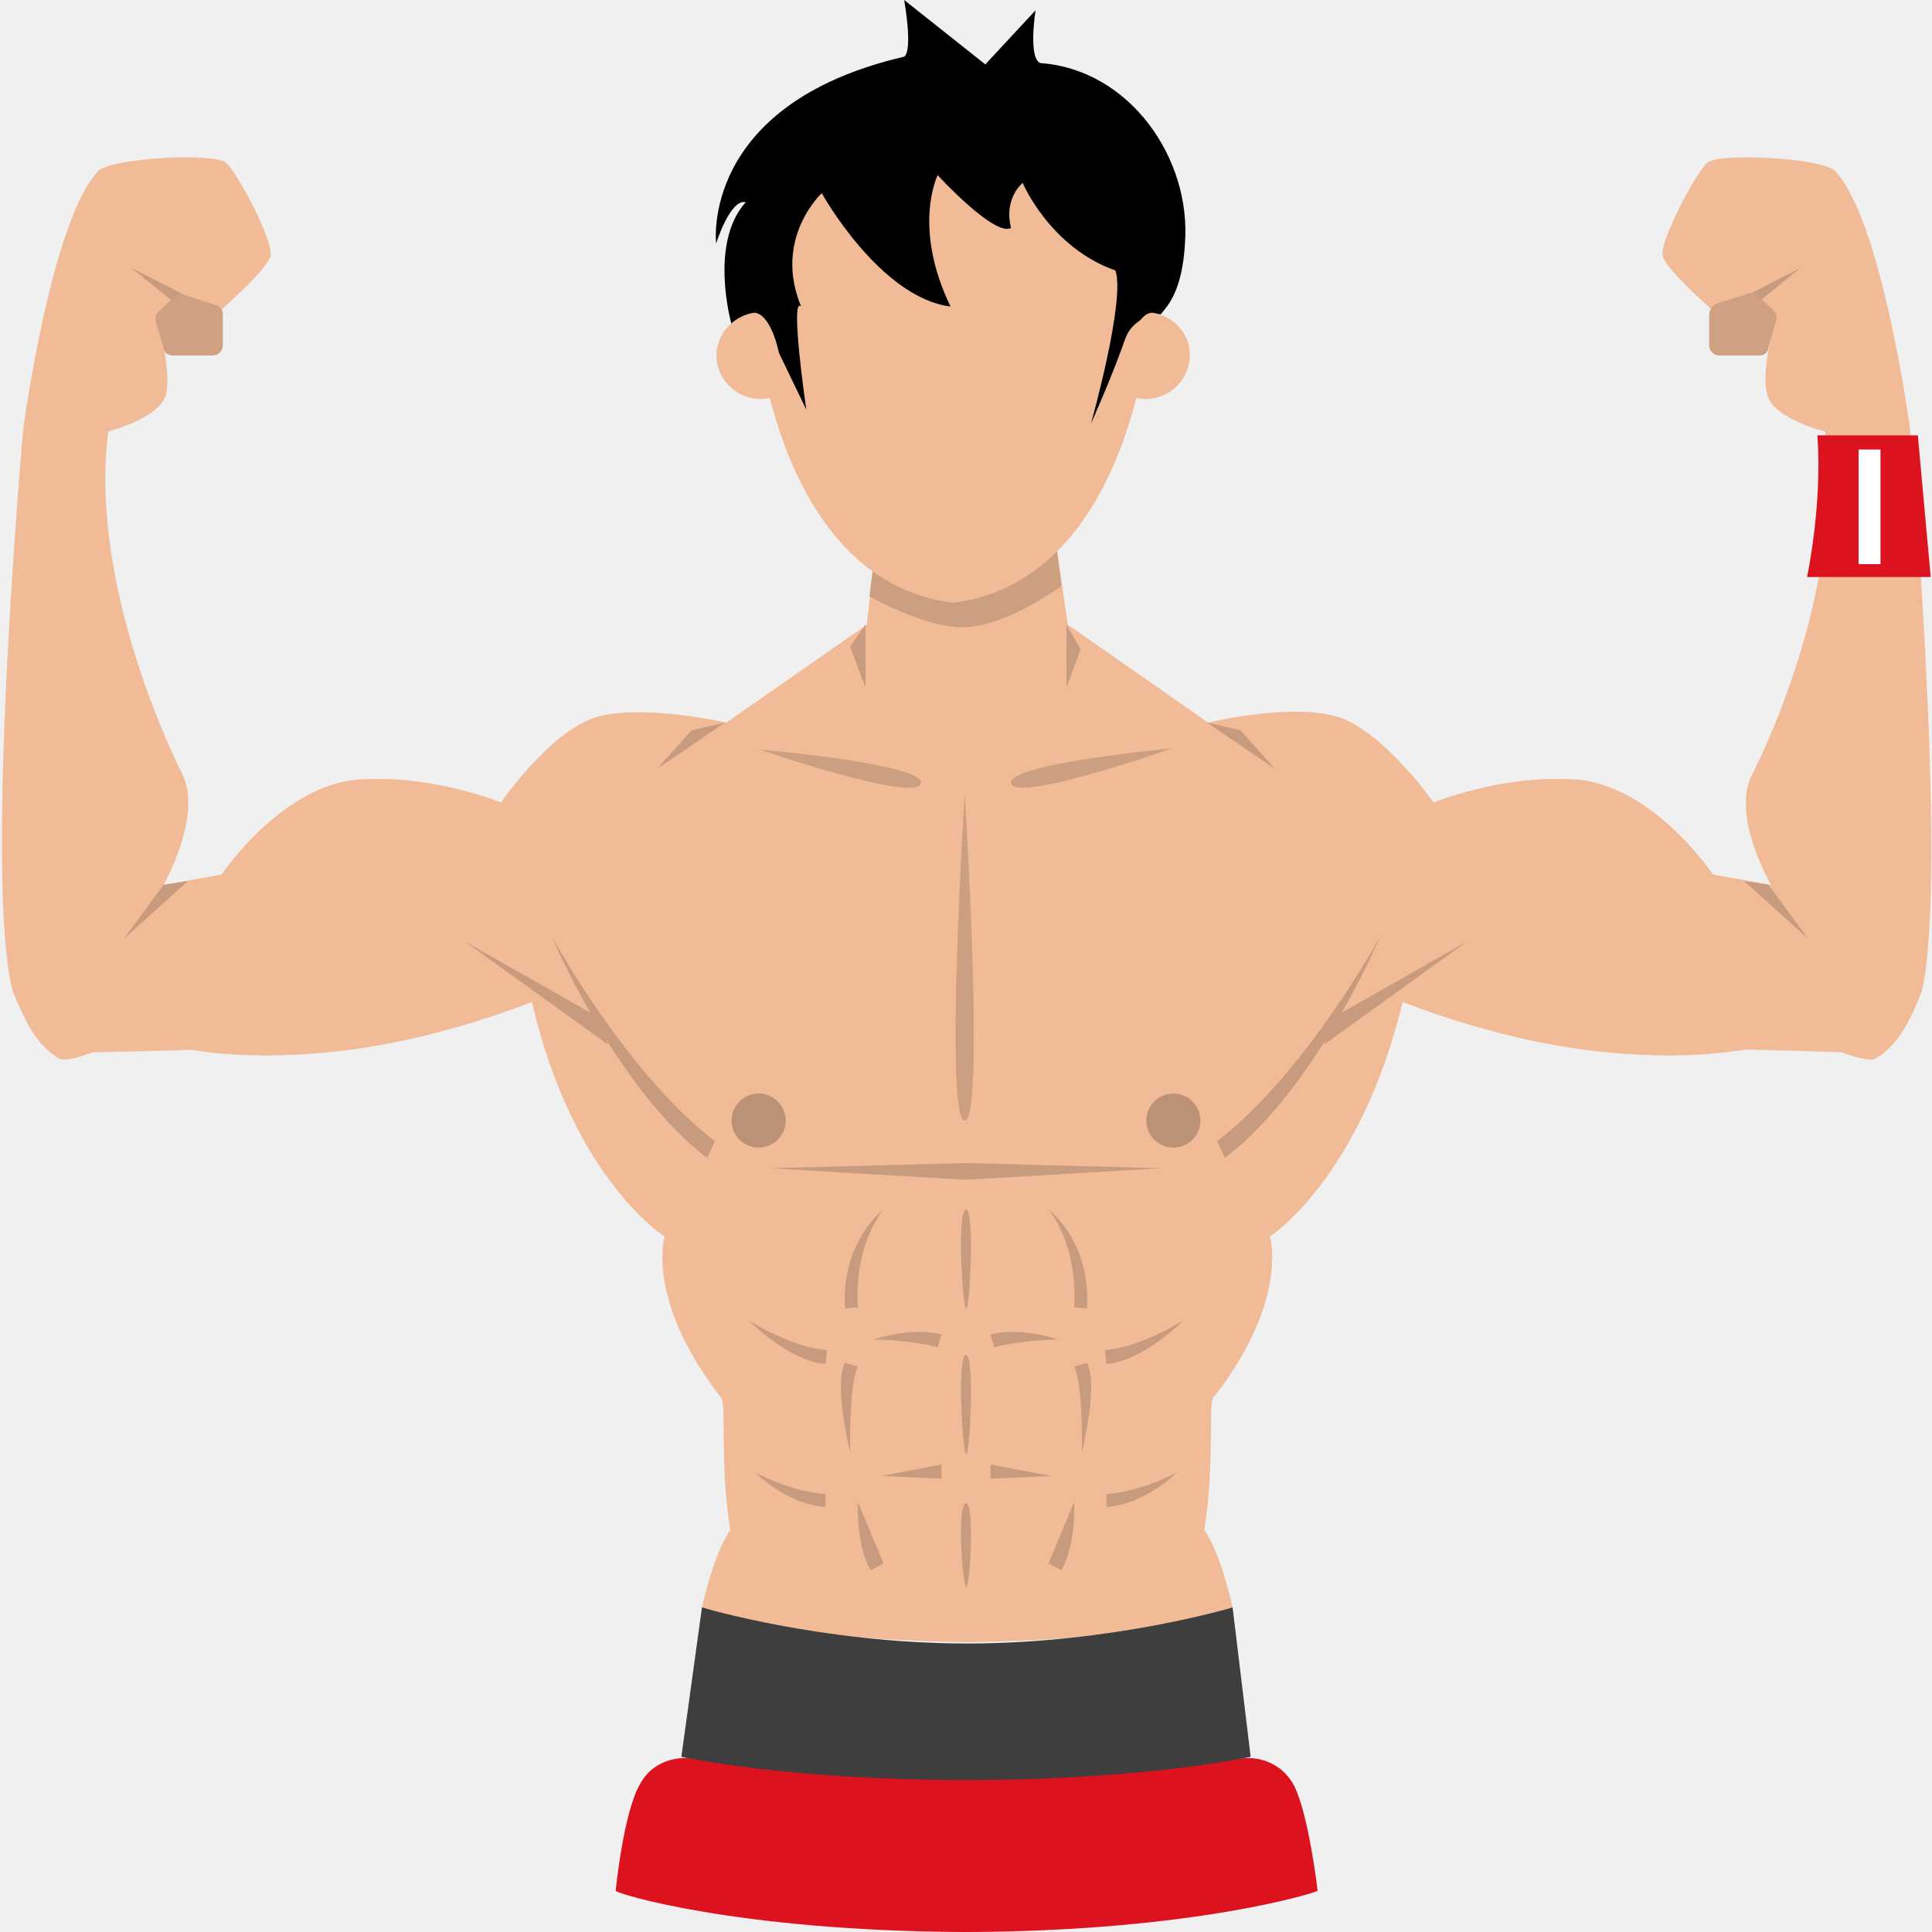
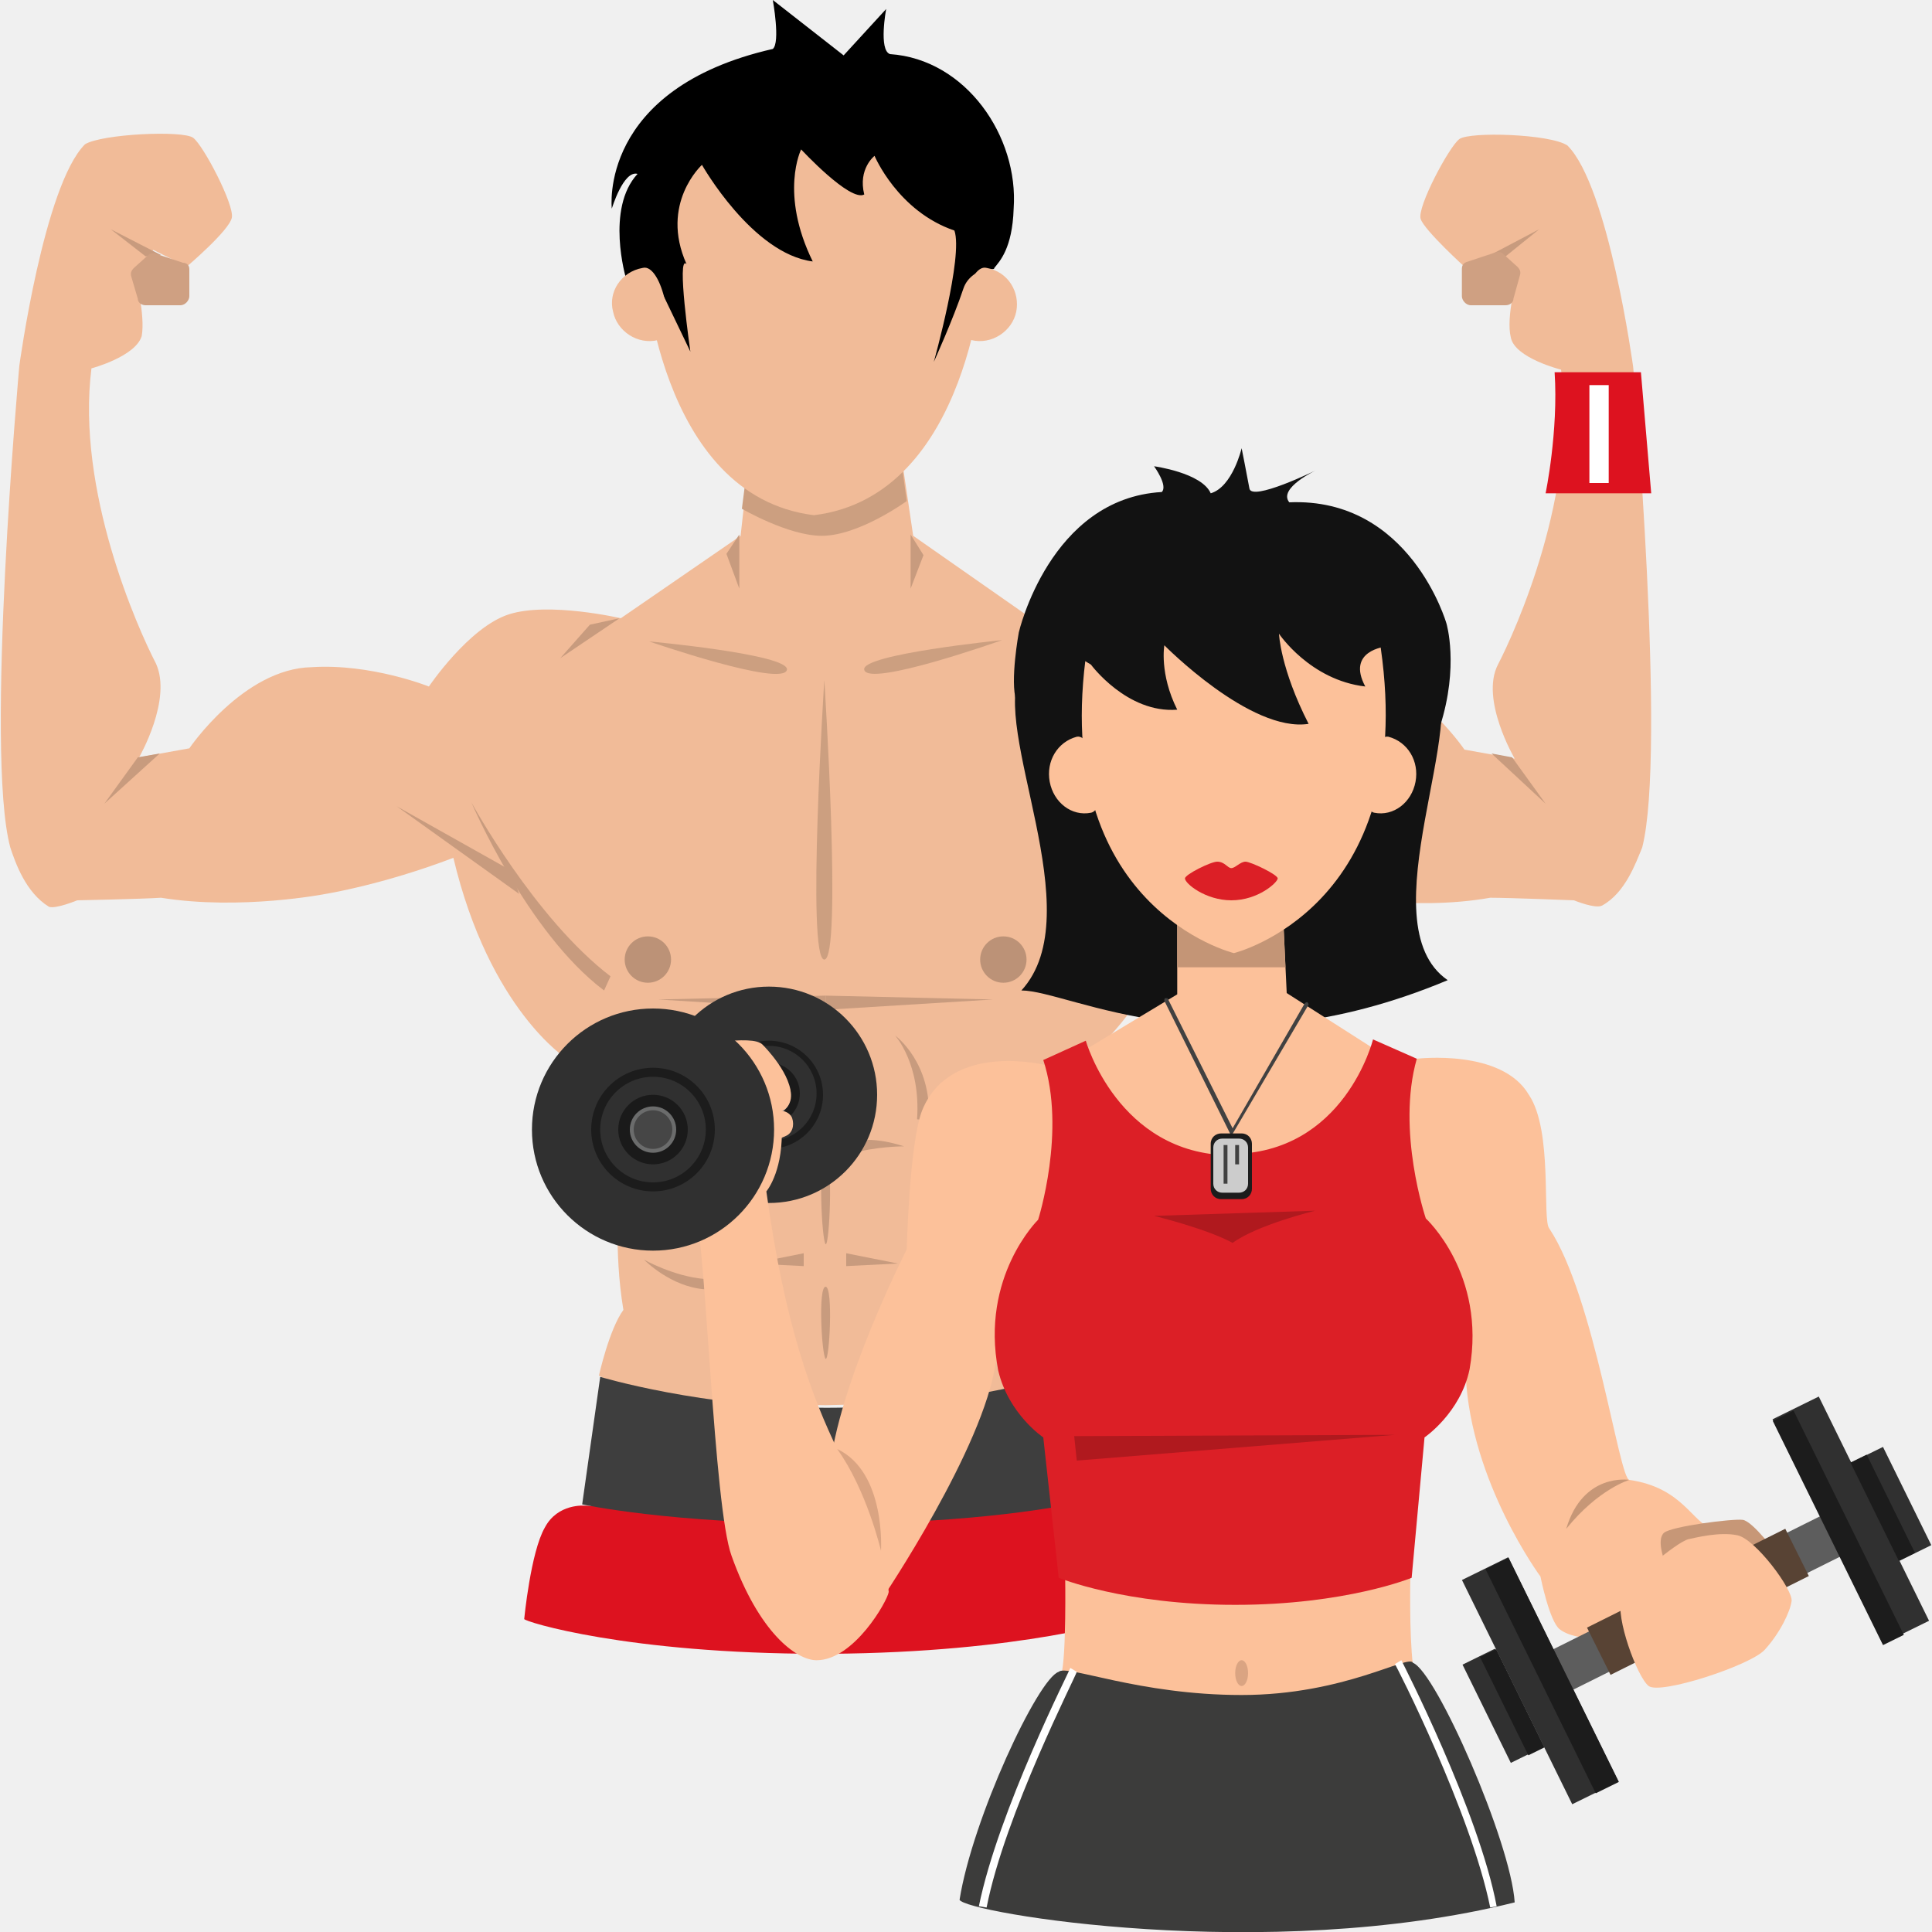
<svg xmlns="http://www.w3.org/2000/svg" version="1.1" id="Layer_1" x="0px" y="0px" viewBox="0 0 150 150" style="enable-background:new 0 0 150 150;" xml:space="preserve">
  <style type="text/css">
	.st0{fill:#F1BB98;}
	.st1{fill:#CC9F80;}
	.st2{fill:#C89B7E;}
	.st3{fill:#CFA082;}
	.st4{fill:#BC9277;}
	.st5{fill:#DD121F;}
	.st6{fill:#3E3E3E;}
	.st7{fill:#FFFFFF;}
+ 	.st8{fill:#303030;}
+ 	.st9{fill:#1C1C1C;}
+ 	.st10{fill:#1A1A1A;}
+ 	.st11{fill:#919191;}
+ 	.st12{fill:#5D5D5D;}
+ 	.st13{fill:#FCC19A;}
+ 	.st14{fill:#121212;}
+ 	.st15{fill:#C49576;}
+ 	.st16{fill:#DC1F26;}
+ 	.st17{opacity:0.2;enable-background:new    ;}
+ 	.st18{fill:#3C3C3B;}
+ 	.st19{fill:#DAA482;}
+ 	.st20{fill:#C79777;}
+ 	.st21{fill:#584334;}
+ 	.st22{fill:#6B6C6C;}
+ 	.st23{fill:#464646;}
+ 	.st24{fill:#414141;}
+ 	.st25{fill:#CCCCCC;}
</style>
  <g>
-     <path class="st0" d="M148.3,33.3c0,0-2.2-16.4-5.9-20.1c-1.5-1-8.9-1.3-9.8-0.6s-3.8,6.2-3.5,7.3c0.3,1.1,4.1,4.4,4.1,4.4l3-1.5   l1.6,2.3c0,0-1.1,3.6-0.6,5.5c0.4,1.9,4.5,2.9,4.5,2.9c1.5,11.1-4.1,23.6-5.7,26.7c-1.6,3.2,1.5,8.5,1.5,8.5l-4.5-0.8   c0,0-4.9-7.3-11.1-7.4c-5.4-0.3-10.6,1.8-10.6,1.8s-3.8-5.4-7.3-6.6c-3.6-1.2-10.2,0.4-10.2,0.4l-10.9-7.6L82,42.2l-7-0.6l-7,0.6   l-0.7,6.3l-10.9,7.6c0,0-6.6-1.5-10.2-0.4c-3.6,1.2-7.3,6.6-7.3,6.6s-5.2-2.1-10.6-1.8c-6.2,0.1-11.1,7.4-11.1,7.4l-4.5,0.8   c0,0,3-5.3,1.5-8.5C12.6,57,7,44.6,8.4,33.5c0,0,4-1,4.5-2.9c0.4-1.9-0.6-5.5-0.6-5.5l1.6-2.3l3,1.5c0,0,3.8-3.3,4.1-4.4   c0.3-1.1-2.6-6.6-3.5-7.3s-8.3-0.4-9.8,0.6C4,16.9,1.8,33.3,1.8,33.3S-1.3,68.3,1,77c0.6,1.3,1.5,4,3.6,5.2   c0.6,0.3,2.6-0.5,2.6-0.5s5.8-0.1,7.6-0.2c7.2,1.2,14.9-0.4,14.9-0.4s5.1-0.8,11.6-3.3C44.5,91.6,51.6,96,51.6,96   s-1.5,4.9,4.3,12.4c0.6,0.3-0.1,4.8,0.8,10.4c-1.3,1.8-2.2,6-2.2,6s3.4,2.4,20.6,2.7c17.3-0.3,20.6-2.7,20.6-2.7s-0.9-4.2-2.2-6   c0.9-5.6,0.2-10.2,0.8-10.4c5.8-7.5,4.3-12.4,4.3-12.4s7-4.5,10.3-18.2c6.5,2.5,11.6,3.3,11.6,3.3s7.7,1.6,14.9,0.4   c1.8,0,7.6,0.2,7.6,0.2s2,0.8,2.6,0.5c2.1-1.2,3-3.8,3.6-5.2C151.3,68.2,148.3,33.3,148.3,33.3z" />
-     <path class="st1" d="M82.4,45.5c0,0-4.3,3.2-7.7,3.2c-3,0-7.2-2.4-7.2-2.4l0.7-5.5L82,42.2L82.4,45.5z" />
-     <path class="st0" d="M85.4,14.2l-12-2.3l-10.8,2.3l-4,9.8c0,0,1.2,21,15.4,22.8C88.2,45,89.4,24,89.4,24L85.4,14.2z" />
-     <path d="M63.8,15c0,0,4.5,8.1,10,8.8c-3-6.2-1-10.2-1-10.2s4.4,4.8,5.7,4.1c-0.6-2.3,0.9-3.5,0.9-3.5s2.1,5,7.2,6.8   c0.8,2.3-1.9,11.9-1.9,11.9s1.7-3.8,2.7-6.7c0.4-1,1.4-1.7,2.5-1.8c0.2,0,0.3,0,0.3-0.1c0.5-0.6,1.6-1.8,1.8-5.4   c0.5-6.6-4.3-13.5-11.2-14c-1-0.3-0.4-4.1-0.4-4.1L76.5,5l-6.3-5c0,0,0.7,3.9,0,4.4C54.3,8.1,55.6,18.9,55.6,18.9s1.1-3.5,2.3-3.2   c-2.9,3.2-1.1,9.5-1.1,9.5l0.6-0.2c0.9-0.4,2,0.1,2.4,1l2.8,5.8c0,0-1.3-8.9-0.4-8C60,18.5,63.8,15,63.8,15z" />
-     <path class="st0" d="M92.3,28.3c-0.4,1.8-2.2,3-4.1,2.6c-1.8-0.4-0.4-7,1.4-6.6C91.6,24.7,92.7,26.5,92.3,28.3z" />
-     <path class="st0" d="M55.7,28.3c0.4,1.8,2.2,3,4.1,2.6c1.8-0.4,0.4-7-1.4-6.6C56.5,24.7,55.3,26.5,55.7,28.3z" />
-     <polygon class="st2" points="53.7,56.7 51,59.7 56.3,56.1  " />
-     <polygon class="st2" points="67.2,48.5 67.2,53.4 66,50.2  " />
-     <polygon class="st2" points="36.1,73.1 47.2,81.1 46.5,79  " />
-     <polygon class="st2" points="12.7,68.7 9.6,72.9 14.6,68.4  " />
-     <polygon class="st2" points="13.3,23.3 10.2,20.8 14.7,23.1  " />
-     <path class="st3" d="M17.3,24.4v2.4c0,0.4-0.3,0.8-0.8,0.8h-3.1c-0.3,0-0.7-0.2-0.7-0.6l-0.6-2c-0.1-0.3,0-0.6,0.2-0.8l1.2-1.1   c0.2-0.2,0.5-0.3,0.8-0.2l2.5,0.8C17.1,23.8,17.3,24.1,17.3,24.4z" />
-     <path class="st2" d="M54.9,89.9c-7-5.3-12-17-12-17.1c0,0,5.7,10.5,12.6,15.8L54.9,89.9z" />
-     <path class="st2" d="M65.6,101.6c-0.3-5.3,3-7.7,3-7.7s-2.3,2.6-2,7.6L65.6,101.6z" />
-     <path class="st2" d="M67.8,104c0.1,0,2.8-1,5.3-0.4l-0.3,1C70.5,104,67.8,104,67.8,104z" />
-     <path class="st2" d="M66,112.8c0-0.2-1.3-5.2-0.4-7l1,0.3C65.9,107.5,66,112.8,66,112.8z" />
-     <path class="st2" d="M64.1,105.9c-2.8-0.2-5.9-3.3-6-3.4c0,0,3.5,2.2,6.1,2.3L64.1,105.9z" />
-     <path class="st2" d="M64.1,117c-3-0.2-5.4-2.6-5.5-2.7c0,0,2.7,1.5,5.5,1.7V117z" />
-     <polygon class="st2" points="68.4,114.6 73.1,113.7 73.1,114.8  " />
-     <path class="st2" d="M67.6,121.9c-0.1-0.1-1.1-1.8-1-5.3l2,4.8L67.6,121.9z" />
-     <polygon class="st2" points="59.8,90.7 75,90.3 75,91.6  " />
-     <circle class="st4" cx="58.9" cy="87" r="2.1" />
-     <polygon class="st2" points="96.3,56.7 99,59.7 93.7,56.1  " />
-     <polygon class="st2" points="82.8,48.5 82.8,53.4 83.9,50.4  " />
-     <polygon class="st2" points="113.9,73.1 102.8,81.1 103.5,79  " />
-     <polygon class="st2" points="137.3,68.7 140.4,72.9 135.4,68.4  " />
-     <polygon class="st2" points="136.7,23.3 139.8,20.8 135.3,23.1  " />
-     <path class="st3" d="M132.7,24.4v2.4c0,0.4,0.3,0.8,0.8,0.8h3.1c0.3,0,0.7-0.2,0.7-0.6l0.6-2.1c0.1-0.3,0-0.6-0.2-0.8l-1.2-1.1   c-0.2-0.2-0.5-0.3-0.8-0.2l-2.5,0.8C132.9,23.8,132.7,24.1,132.7,24.4z" />
-     <path class="st2" d="M95.1,89.9c7-5.3,12-17,12-17.1c0,0-5.7,10.5-12.6,15.8L95.1,89.9z" />
-     <path class="st2" d="M84.4,101.6c0.3-5.3-3-7.7-3-7.7s2.3,2.6,2,7.6L84.4,101.6z" />
-     <path class="st2" d="M82.2,104c-0.1,0-2.8-1-5.3-0.4l0.3,1C79.5,104,82.2,104,82.2,104z" />
-     <path class="st2" d="M84,112.8c0-0.2,1.3-5.2,0.4-7l-1,0.3C84.1,107.5,84,112.8,84,112.8z" />
-     <path class="st2" d="M85.9,105.9c2.8-0.2,5.9-3.3,6-3.4c0,0-3.5,2.2-6.1,2.3L85.9,105.9z" />
-     <path class="st2" d="M85.9,117c3-0.2,5.4-2.6,5.5-2.7c0,0-2.7,1.5-5.5,1.7V117z" />
-     <polygon class="st2" points="81.6,114.6 76.9,113.7 76.9,114.8  " />
-     <path class="st2" d="M82.4,121.9c0.1-0.1,1.1-1.8,1-5.3l-2,4.8L82.4,121.9z" />
-     <polygon class="st2" points="90.2,90.7 75,90.3 75,91.6  " />
-     <circle class="st4" cx="91.1" cy="87" r="2.1" />
-     <path class="st2" d="M75,93.9c0.7,0,0.3,8,0,7.7C74.7,101.3,74.3,93.9,75,93.9z" />
-     <path class="st2" d="M75,105.2c0.7,0,0.3,8,0,7.7C74.7,112.5,74.3,105.2,75,105.2z" />
-     <path class="st2" d="M75,116.7c0.7,0,0.3,6.8,0,6.5C74.7,122.9,74.3,116.7,75,116.7z" />
-     <path class="st1" d="M74.9,87c1.6,0,0-25.4,0-25.4S73.3,87,74.9,87z" />
-     <path class="st1" d="M78.5,60.8c0.3,1.6,12.5-2.7,12.5-2.7S78.2,59.3,78.5,60.8z" />
-     <path class="st1" d="M71.5,60.8C71.2,62.4,59,58.2,59,58.2S71.8,59.3,71.5,60.8z" />
-     <path class="st5" d="M75.4,150c17.5-0.1,26.9-3.1,26.9-3.2c0,0-0.7-6.1-1.9-8.3c-1.3-2.2-3.6-2-3.6-2L75,137.2l-21.7-0.7   c0,0-2.4-0.2-3.6,2c-1.3,2.2-1.9,8.3-1.9,8.3c0,0.2,9.3,3.1,26.9,3.2l0,0c0.1,0,0.3,0,0.4,0C75.1,150,75.3,150,75.4,150L75.4,150z" />
-     <path class="st6" d="M97.1,136.4c0,0-8.1,1.8-22.1,1.8s-22.1-1.8-22.1-1.8l1.6-11.6c0,0,9.3,2.8,20.6,2.8s20.6-2.8,20.6-2.8   L97.1,136.4z" />
    <g>
-       <path class="st5" d="M149.9,44.8h-9.6c0,0,1.2-5.6,0.8-11c0.9,0,7.8,0,7.8,0L149.9,44.8z" />
-       <rect x="144.3" y="34.9" class="st7" width="1.7" height="8.9" />
+       <path class="st0" d="M126.8,28.5c0,0-1.9-14-5.1-17.2c-1.3-0.9-7.6-1.1-8.4-0.5c-0.8,0.6-3.3,5.3-3,6.2c0.3,0.9,3.5,3.8,3.5,3.8    l2.6-1.3l1.4,2c0,0-0.9,3.1-0.5,4.7c0.3,1.6,3.9,2.5,3.9,2.5c1.3,9.5-3.5,20.2-4.9,22.9c-1.4,2.7,1.3,7.3,1.3,7.3l-3.9-0.7    c0,0-4.2-6.2-9.5-6.3c-4.6-0.3-9.1,1.5-9.1,1.5s-3.3-4.6-6.2-5.6c-3.1-1-8.7,0.3-8.7,0.3l-9.3-6.5l-0.8-5.4l-6-0.5l-6,0.5    l-0.6,5.4L48.2,48c0,0-5.6-1.3-8.7-0.3c-3.1,1-6.2,5.6-6.2,5.6s-4.5-1.8-9.1-1.5c-5.3,0.1-9.5,6.3-9.5,6.3l-3.9,0.7    c0,0,2.6-4.5,1.3-7.3c-1.4-2.7-6.2-13.4-5-22.9c0,0,3.4-0.9,3.9-2.5c0.3-1.6-0.5-4.7-0.5-4.7l1.4-2l2.6,1.3c0,0,3.3-2.8,3.5-3.8    s-2.2-5.6-3-6.2c-0.8-0.6-7.1-0.3-8.4,0.5c-3.2,3.2-5.1,17.2-5.1,17.2s-2.7,30-0.7,37.4C1.2,67,2,69.3,3.8,70.4    C4.3,70.6,6,69.9,6,69.9s5-0.1,6.5-0.2c6.2,1,12.8-0.3,12.8-0.3s4.4-0.7,9.9-2.8C38,78.4,44,82.2,44,82.2s-1.3,4.2,3.7,10.6    c0.5,0.3-0.1,4.1,0.7,8.9c-1.1,1.5-1.9,5.1-1.9,5.1s2.9,2.1,17.6,2.3c14.8-0.3,17.6-2.3,17.6-2.3s-0.8-3.6-1.9-5.1    c0.8-4.8,0.2-8.7,0.7-8.9c5-6.4,3.7-10.6,3.7-10.6s6-3.9,8.8-15.6c5.6,2.1,9.9,2.8,9.9,2.8s6.6,1.4,12.8,0.3    c1.5,0,6.5,0.2,6.5,0.2s1.7,0.7,2.2,0.4c1.8-1,2.6-3.3,3.1-4.5C129.4,58.4,126.8,28.5,126.8,28.5z" />
+       <path class="st1" d="M70.4,38.9c0,0-3.7,2.7-6.6,2.7c-2.6,0-6.2-2.1-6.2-2.1l0.6-4.7l11.8,1.2L70.4,38.9z" />
+       <path class="st0" d="M73,12.2l-10.3-2l-9.2,2L50,20.5c0,0,1,18,13.2,19.5c12.2-1.5,13.2-19.5,13.2-19.5L73,12.2z" />
+       <path d="M54.5,12.8c0,0,3.9,6.9,8.6,7.5c-2.6-5.3-0.9-8.7-0.9-8.7s3.8,4.1,4.9,3.5c-0.5-2,0.8-3,0.8-3s1.8,4.3,6.2,5.8    c0.7,2-1.6,10.2-1.6,10.2s1.5-3.3,2.3-5.7c0.3-0.9,1.2-1.5,2.1-1.5c0.2,0,0.3,0,0.3-0.1c0.4-0.5,1.4-1.5,1.5-4.6    c0.4-5.6-3.7-11.6-9.6-12c-0.9-0.3-0.3-3.5-0.3-3.5l-3.3,3.6L60,0c0,0,0.6,3.3,0,3.8C46.4,6.9,47.5,16.2,47.5,16.2s0.9-3,2-2.7    c-2.5,2.7-0.9,8.1-0.9,8.1l0.5-0.2c0.8-0.3,1.7,0.1,2.1,0.9l2.4,5c0,0-1.1-7.6-0.3-6.8C51.2,15.8,54.5,12.8,54.5,12.8z" />
+       <path class="st0" d="M78.9,24.2c-0.3,1.5-1.9,2.6-3.5,2.2c-1.5-0.3-0.3-6,1.2-5.6C78.3,21.1,79.2,22.7,78.9,24.2z" />
+       <path class="st0" d="M47.6,24.2c0.3,1.5,1.9,2.6,3.5,2.2c1.5-0.3,0.3-6-1.2-5.6C48.2,21.1,47.2,22.7,47.6,24.2z" />
+       <polygon class="st2" points="45.8,48.5 43.5,51.1 48.1,48   " />
+       <polygon class="st2" points="57.4,41.5 57.4,45.7 56.4,43   " />
+       <polygon class="st2" points="30.8,62.6 40.3,69.4 39.7,67.6   " />
+       <polygon class="st2" points="10.7,58.8 8.1,62.4 12.4,58.5   " />
+       <polygon class="st2" points="11.3,19.9 8.6,17.8 12.5,19.8   " />
+       <path class="st3" d="M14.7,20.9v2.1c0,0.3-0.3,0.7-0.7,0.7h-2.7c-0.3,0-0.6-0.2-0.6-0.5l-0.5-1.7c-0.1-0.3,0-0.5,0.2-0.7l1-0.9    c0.2-0.2,0.4-0.3,0.7-0.2l2.1,0.7C14.5,20.4,14.7,20.6,14.7,20.9z" />
+       <path class="st2" d="M46.9,76.9c-6-4.5-10.3-14.6-10.3-14.6c0,0,4.9,9,10.8,13.5L46.9,76.9z" />
+       <path class="st2" d="M56,87c-0.3-4.5,2.6-6.6,2.6-6.6s-2,2.2-1.7,6.5L56,87z" />
+       <path class="st2" d="M57.9,89c0.1,0,2.4-0.9,4.5-0.3l-0.3,0.9C60.2,89,57.9,89,57.9,89z" />
+       <path class="st2" d="M56.4,96.6c0-0.2-1.1-4.5-0.3-6l0.9,0.3C56.3,92,56.4,96.6,56.4,96.6z" />
+       <path class="st2" d="M54.7,90.6c-2.4-0.2-5.1-2.8-5.1-2.9c0,0,3,1.9,5.2,2L54.7,90.6z" />
+       <path class="st2" d="M54.7,100.1c-2.6-0.2-4.6-2.2-4.7-2.3c0,0,2.3,1.3,4.7,1.5V100.1z" />
+       <polygon class="st2" points="58.4,98.1 62.4,97.3 62.4,98.3   " />
+       <path class="st2" d="M57.7,104.3c-0.1-0.1-0.9-1.5-0.9-4.5l1.7,4.1L57.7,104.3z" />
+       <polygon class="st2" points="51.1,77.6 64.1,77.3 64.1,78.4   " />
+       <circle class="st4" cx="50.3" cy="74.5" r="1.8" />
+       <polygon class="st2" points="82.3,48.5 84.6,51.1 80.1,48   " />
+       <polygon class="st2" points="70.7,41.5 70.7,45.7 71.7,43.1   " />
+       <polygon class="st2" points="97.4,62.6 87.9,69.4 88.5,67.6   " />
+       <polygon class="st2" points="117.4,58.8 120,62.4 115.8,58.5   " />
+       <polygon class="st2" points="116.9,19.9 119.5,17.8 115.7,19.8   " />
+       <path class="st3" d="M113.5,20.9v2.1c0,0.3,0.3,0.7,0.7,0.7h2.7c0.3,0,0.6-0.2,0.6-0.5l0.5-1.8c0.1-0.3,0-0.5-0.2-0.7l-1-0.9    c-0.2-0.2-0.4-0.3-0.7-0.2l-2.1,0.7C113.6,20.4,113.5,20.6,113.5,20.9z" />
+       <path class="st2" d="M81.3,76.9c6-4.5,10.3-14.6,10.3-14.6c0,0-4.9,9-10.8,13.5L81.3,76.9z" />
+       <path class="st2" d="M72.1,87c0.3-4.5-2.6-6.6-2.6-6.6s2,2.2,1.7,6.5L72.1,87z" />
+       <path class="st2" d="M70.2,89c-0.1,0-2.4-0.9-4.5-0.3l0.3,0.9C67.9,89,70.2,89,70.2,89z" />
+       <path class="st2" d="M71.8,96.6c0-0.2,1.1-4.5,0.3-6l-0.9,0.3C71.9,92,71.8,96.6,71.8,96.6z" />
+       <path class="st2" d="M73.4,90.6c2.4-0.2,5.1-2.8,5.1-2.9c0,0-3,1.9-5.2,2L73.4,90.6z" />
+       <path class="st2" d="M73.4,100.1c2.6-0.2,4.6-2.2,4.7-2.3c0,0-2.3,1.3-4.7,1.5V100.1z" />
+       <polygon class="st2" points="69.7,98.1 65.7,97.3 65.7,98.3   " />
+       <path class="st2" d="M70.4,104.3c0.1-0.1,0.9-1.5,0.9-4.5l-1.7,4.1L70.4,104.3z" />
+       <polygon class="st2" points="77.1,77.6 64.1,77.3 64.1,78.4   " />
+       <circle class="st4" cx="77.9" cy="74.5" r="1.8" />
+       <path class="st2" d="M64.1,80.4c0.6,0,0.3,6.8,0,6.6C63.8,86.7,63.5,80.4,64.1,80.4z" />
+       <path class="st2" d="M64.1,90c0.6,0,0.3,6.8,0,6.6C63.8,96.3,63.5,90,64.1,90z" />
+       <path class="st2" d="M64.1,99.9c0.6,0,0.3,5.8,0,5.6C63.8,105.2,63.5,99.9,64.1,99.9z" />
+       <path class="st1" d="M64,74.5c1.4,0,0-21.7,0-21.7S62.6,74.5,64,74.5z" />
+       <path class="st1" d="M67.1,52c0.3,1.4,10.7-2.3,10.7-2.3S66.8,50.8,67.1,52z" />
+       <path class="st1" d="M61.1,52c-0.3,1.4-10.7-2.2-10.7-2.2S61.3,50.8,61.1,52z" />
+       <path class="st5" d="M64.4,128.4c15-0.1,23-2.7,23-2.7c0,0-0.6-5.2-1.6-7.1c-1.1-1.9-3.1-1.7-3.1-1.7l-18.7,0.6l-18.6-0.6    c0,0-2.1-0.2-3.1,1.7c-1.1,1.9-1.6,7.1-1.6,7.1c0,0.2,8,2.7,23,2.7l0,0c0.1,0,0.3,0,0.3,0C64.2,128.4,64.3,128.4,64.4,128.4    L64.4,128.4z" />
+       <path class="st6" d="M83,116.8c0,0-6.9,1.5-18.9,1.5s-18.9-1.5-18.9-1.5l1.4-9.9c0,0,8,2.4,17.6,2.4s17.6-2.4,17.6-2.4L83,116.8z" />
+       <g>
+         <path class="st5" d="M128.2,38.3H120c0,0,1-4.8,0.7-9.4c0.8,0,6.7,0,6.7,0L128.2,38.3z" />
+         <rect x="123.4" y="29.9" class="st7" width="1.5" height="7.6" />
+       </g>
+     </g>
+     <g>
+       <g>
+         <circle class="st8" cx="59.7" cy="85" r="8.4" />
+         <circle class="st9" cx="59.7" cy="85" r="4.2" />
+         <circle class="st8" cx="59.7" cy="84.9" r="3.7" />
+         <circle class="st10" cx="59.7" cy="84.9" r="2.4" />
+         <circle class="st11" cx="59.7" cy="85" r="1.7" />
+         <circle class="st12" cx="59.7" cy="85" r="1.4" />
+       </g>
+       <path class="st13" d="M61,88.2L59.2,89c-0.5,0.2-1.2,0-1.4-0.5l0,0c-0.2-0.5,0-1.2,0.5-1.4l1.8-0.8c0.5-0.2,1.2,0,1.4,0.5l0,0    C61.7,87.4,61.5,88,61,88.2z" />
+       <path class="st14" d="M79.3,52c-2.5,4.6,5.5,18.9,0,24.9c3.8,0,15.2,6.7,33.1-0.8c-6.4-4.4,2.1-20.7-1.3-24    c-4.1-2.8-14.6-6.4-14.6-6.4S82.4,49.3,79.3,52z" />
+       <polygon class="st13" points="91.4,71.2 91.4,77.2 84.1,81.6 87.7,90.9 95.7,92.2 105.3,89.6 107.1,81.7 99.9,77.1 99.6,70.7       " />
+       <polygon class="st15" points="91.4,71.2 91.4,75.1 99.8,75.1 99.6,70.7   " />
+       <path class="st13" d="M82.7,122.4c0,0,0.1,6.2-0.3,7.6c0.1,0.5,14.6,3.7,14.6,3.7s12.4-3.9,12.7-4.4c-0.3-2.5-0.2-6.9-0.2-6.9    S82.7,122.4,82.7,122.4z" />
+       <path class="st13" d="M81.2,82.7c0,0-7.4-1.9-9.6,3.5c-1,2.5-1.2,10.8-1.2,10.8s-5.4,10.6-6,17.3c0.2,0.5,4.1,9.8,4.1,9.8    s7.9-11.7,8.8-18.3c0.4,0.2,4.2-10.2,4.2-10.2l1.7-11.6L81.2,82.7z" />
+       <path class="st13" d="M126.5,114.9c4.2,0.6,4.9,3.4,6.5,3.8c1.6,0.4,3.2,4.7,3.2,4.7s-5.8,4.4-7.7,3.9c-1.8-0.5-5.7,0.5-7.4-0.8    c-0.8-0.6-1.5-4.1-1.5-4.1s-5.4-7.3-5.8-15.6c0.5-0.8-4.3-12.4-4.3-12.4l-2.1-6.8l2.6-5.4c0,0,6.6-0.8,8.7,2.8    c1.9,2.8,1,9.8,1.6,10.4C123.8,100.7,125.7,114.8,126.5,114.9z" />
+       <path class="st16" d="M110.7,94.6c0,0-2.3-6.8-0.7-12.4l-3.4-1.5c0,0-2.2,8.9-11.1,8.9v0.1c-8.7-0.1-11.2-8.9-11.2-8.9l-3.3,1.5    c1.8,5.5-0.4,12.4-0.4,12.4s-4.5,4.4-3.1,11.7c0.8,3.4,3.5,5.2,3.5,5.2l1.2,10.9c0,0,5.1,2.1,13.7,2.1s13.7-2.1,13.7-2.1l1-10.9    c0,0,2.8-1.9,3.5-5.3C115.4,98.9,110.7,94.6,110.7,94.6z" />
+       <polygon class="st17" points="83.4,111.5 83.6,113.4 108.3,111.4   " />
+       <path class="st17" d="M89.6,94.4c0,0,4.1,1,6.1,2.1c1.9-1.4,6.4-2.5,6.4-2.5L89.6,94.4z" />
+       <path class="st18" d="M74.5,147.5c1-6.3,6.1-17.2,7.7-17.7c0.6-0.6,6.2,1.8,14.2,1.8s13-3.2,13.3-2.5c1.8,0.7,7.6,13.9,7.9,18.6    C98.4,152.5,74.9,148.5,74.5,147.5z" />
+       <path class="st13" d="M84.7,63.1c-1.5,0.3-2.9-0.8-3.2-2.4c-0.3-1.6,0.6-3.1,2.1-3.5C85,56.9,86.2,62.8,84.7,63.1z" />
+       <path class="st13" d="M106.7,63.1c1.5,0.3,2.9-0.8,3.2-2.4c0.3-1.6-0.6-3.1-2.1-3.5C106.4,56.9,105.2,62.8,106.7,63.1z" />
+       <path class="st13" d="M107.2,50.3c0.3-2.1-11.4-5.6-11.4-5.6s-11.7,3.5-11.4,5.6C81.4,70.5,95.8,74,95.8,74S110.1,70.5,107.2,50.3    z" />
+       <path class="st14" d="M84.7,51.6c0,0,2.8,3.8,6.7,3.5c-1.4-2.8-1-5-1-5s6.7,6.8,11.2,6.1c-2.2-4.3-2.3-7-2.3-7s2.4,3.6,6.7,4.1    c-1.5-2.8,1.6-3.1,1.6-3.1s2.5,1.8,4.2,6.2c1.5-4.7,0.5-8,0.5-8s-2.8-9.8-12.2-9.4c-0.9-1.1,2.1-2.5,2.1-2.5s-5.1,2.5-5.2,1.4    c-0.2-1.1-0.6-3.1-0.6-3.1s-0.7,3-2.4,3.5c-0.7-1.6-4.4-2.1-4.4-2.1s1.1,1.5,0.6,2c-8.7,0.5-11.1,10.9-11.1,10.9s-0.7,3.8-0.2,5.3    c1.6-1.8,4.8-3.4,4.8-3.4L84.7,51.6z" />
+       <ellipse class="st19" cx="96.4" cy="129.9" rx="0.5" ry="1" />
+       <path class="st13" d="M59.2,81.1c-0.4-0.4-1.6-0.4-3.5-0.2c-1.3,0.2-3,0.1-3.6,0.9c-0.8,1.5-1.8,2.8-1.4,4.1    c0.2,1.2,0.6,4.2,1.4,5.3c0.8,0.7,1.8,2.9,1.9,3.2c0.8,2,1.4,22.6,2.8,26.4c2.1,5.9,5,8.1,6.6,8.1c2.9,0,5.5-4.6,5.6-5.3    c-0.8-9.1-6.6-9.9-9.5-31.1c0,0,1.2-1.4,1.2-4.5c-0.4-1.2-0.8,1.8-1.4-1.6c0-0.2,1.8,0.5,2.1-1.1C61.6,83.5,59.3,81.2,59.2,81.1z" />
+       <path class="st20" d="M129.2,121.1c0,0-0.6-1.6,0-2.1c0.6-0.5,5.3-1.1,6.1-1c0.8,0.1,2.7,2.7,2.7,2.7l-2.1,2.1l-2.8-2L129.2,121.1    z" />
+       <g>
+         <rect x="120.1" y="122.7" transform="matrix(0.895 -0.4461 0.4461 0.895 -41.6544 71.8194)" class="st12" width="23.2" height="3.5" />
+         <rect x="123.2" y="122.3" transform="matrix(0.895 -0.4461 0.4461 0.895 -41.6073 71.8676)" class="st21" width="17.2" height="4.1" />
+         <rect x="141.7" y="108.3" transform="matrix(0.8974 -0.4413 0.4413 0.8974 -37.3343 75.5368)" class="st8" width="4" height="19.4" />
+         <rect x="141.8" y="108.9" transform="matrix(0.8974 -0.4413 0.4413 0.8974 -37.6726 75.1646)" class="st9" width="1.8" height="19.4" />
+         <rect x="145.4" y="112.5" transform="matrix(0.8974 -0.4413 0.4413 0.8974 -36.4465 76.7812)" class="st8" width="2.8" height="8.5" />
+         <rect x="145.5" y="112.8" transform="matrix(0.8973 -0.4414 0.4414 0.8973 -36.676 76.5639)" class="st9" width="1.4" height="8.5" />
+         <rect x="115.3" y="128.2" transform="matrix(0.8973 -0.4413 0.4413 0.8973 -46.4837 65.0907)" class="st8" width="2.8" height="8.5" />
+         <rect x="116.7" y="127.9" transform="matrix(0.8974 -0.4413 0.4413 0.8974 -46.2592 65.3758)" class="st9" width="1.4" height="8.5" />
+         <rect x="117.6" y="120.8" transform="matrix(0.8974 -0.4413 0.4413 0.8974 -45.3375 66.1614)" class="st8" width="4" height="19.4" />
+         <rect x="119.5" y="120.4" transform="matrix(0.8973 -0.4414 0.4414 0.8973 -45.0418 66.5357)" class="st9" width="2" height="19.4" />
+       </g>
+       <path class="st13" d="M125.9,124.2c-0.5,1.3,1.2,6,2.1,6.7s7.9-1.6,9-2.8c1.2-1.3,2-3,2.1-3.8c0.1-0.9-2.8-4.8-4.2-5.1    c-1.4-0.3-3.3,0.2-3.8,0.3C130.2,119.7,126.3,122.9,125.9,124.2z" />
+       <path class="st20" d="M121.6,118.7c2.5-3.1,4.9-3.8,4.9-3.8S122.9,114.3,121.6,118.7z" />
+       <path class="st16" d="M95.6,69.9c2.1,0,3.6-1.4,3.6-1.7c0-0.3-2.1-1.3-2.5-1.3s-0.8,0.5-1.1,0.5s-0.5-0.5-1.1-0.5    c-0.5,0-2.5,1-2.5,1.3C92,68.6,93.6,69.9,95.6,69.9z" />
+       <g>
+         <circle class="st8" cx="50.7" cy="87.7" r="9.4" />
+         <circle class="st9" cx="50.7" cy="87.7" r="4.8" />
+         <circle class="st8" cx="50.7" cy="87.7" r="4.1" />
+         <circle class="st10" cx="50.7" cy="87.7" r="2.7" />
+         <circle class="st22" cx="50.7" cy="87.7" r="1.8" />
+         <circle class="st23" cx="50.7" cy="87.7" r="1.5" />
+       </g>
+       <path class="st19" d="M65,112.5c3.8,1.8,3.4,7.9,3.4,7.9S67.3,115.7,65,112.5z" />
+       <path class="st7" d="M76.6,148.1L76,148c1.5-7.4,7.1-18.4,7.1-18.5l0.5,0.3C83.6,130,78,140.9,76.6,148.1z" />
+       <path class="st7" d="M115.7,148.1c-1.5-7.4-7.3-18.8-7.4-18.9l0.5-0.3c0.1,0.2,6,11.7,7.4,19.1L115.7,148.1z" />
+       <g>
+         <path class="st24" d="M95.6,88.2l-5.2-10.5c0-0.1,0-0.2,0.1-0.2c0.1,0,0.2,0,0.2,0.1l5,10l5.6-9.7c0.1-0.1,0.2-0.1,0.2-0.1     c0.1,0.1,0.1,0.2,0.1,0.2L95.6,88.2z" />
+         <g>
+           <path class="st9" d="M96.4,93.1h-1.6c-0.5,0-0.8-0.4-0.8-0.8v-3.5c0-0.5,0.4-0.8,0.8-0.8h1.6c0.5,0,0.8,0.4,0.8,0.8v3.5      C97.2,92.7,96.9,93.1,96.4,93.1z" />
+           <path class="st25" d="M96.2,92.6h-1.3c-0.4,0-0.7-0.3-0.7-0.7v-2.8c0-0.4,0.3-0.7,0.7-0.7h1.3c0.4,0,0.7,0.3,0.7,0.7v2.8      C96.9,92.3,96.6,92.6,96.2,92.6z" />
+           <rect x="95" y="88.9" class="st24" width="0.3" height="3" />
+           <rect x="95.9" y="88.9" class="st24" width="0.3" height="1.5" />
+         </g>
+       </g>
    </g>
  </g>
</svg>
